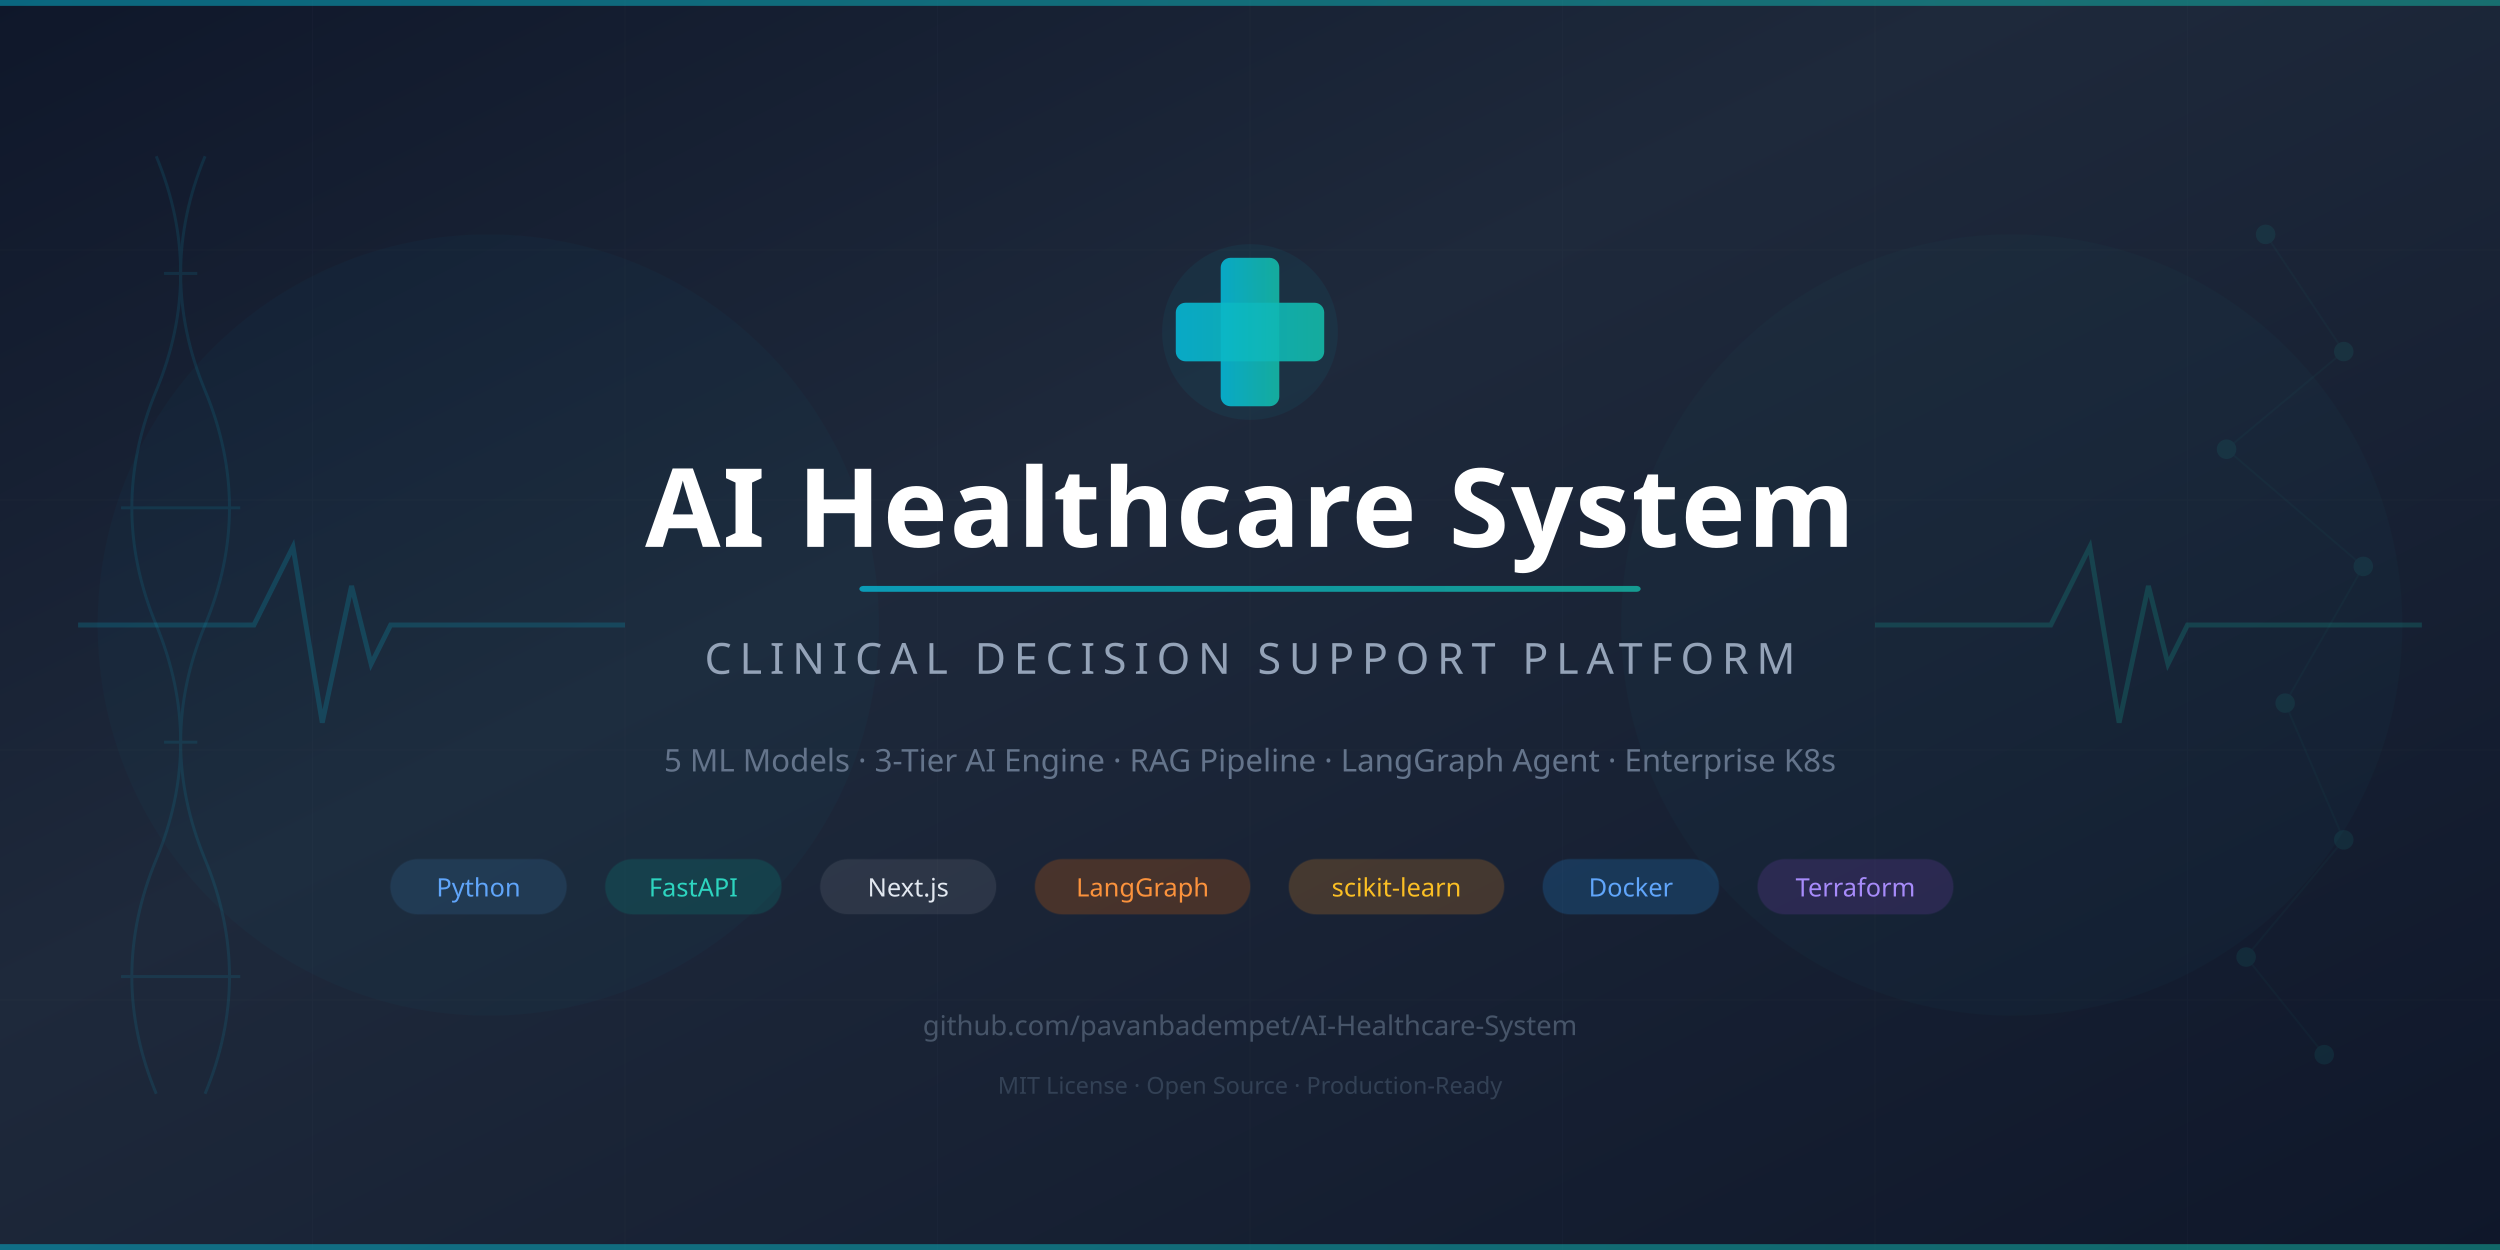
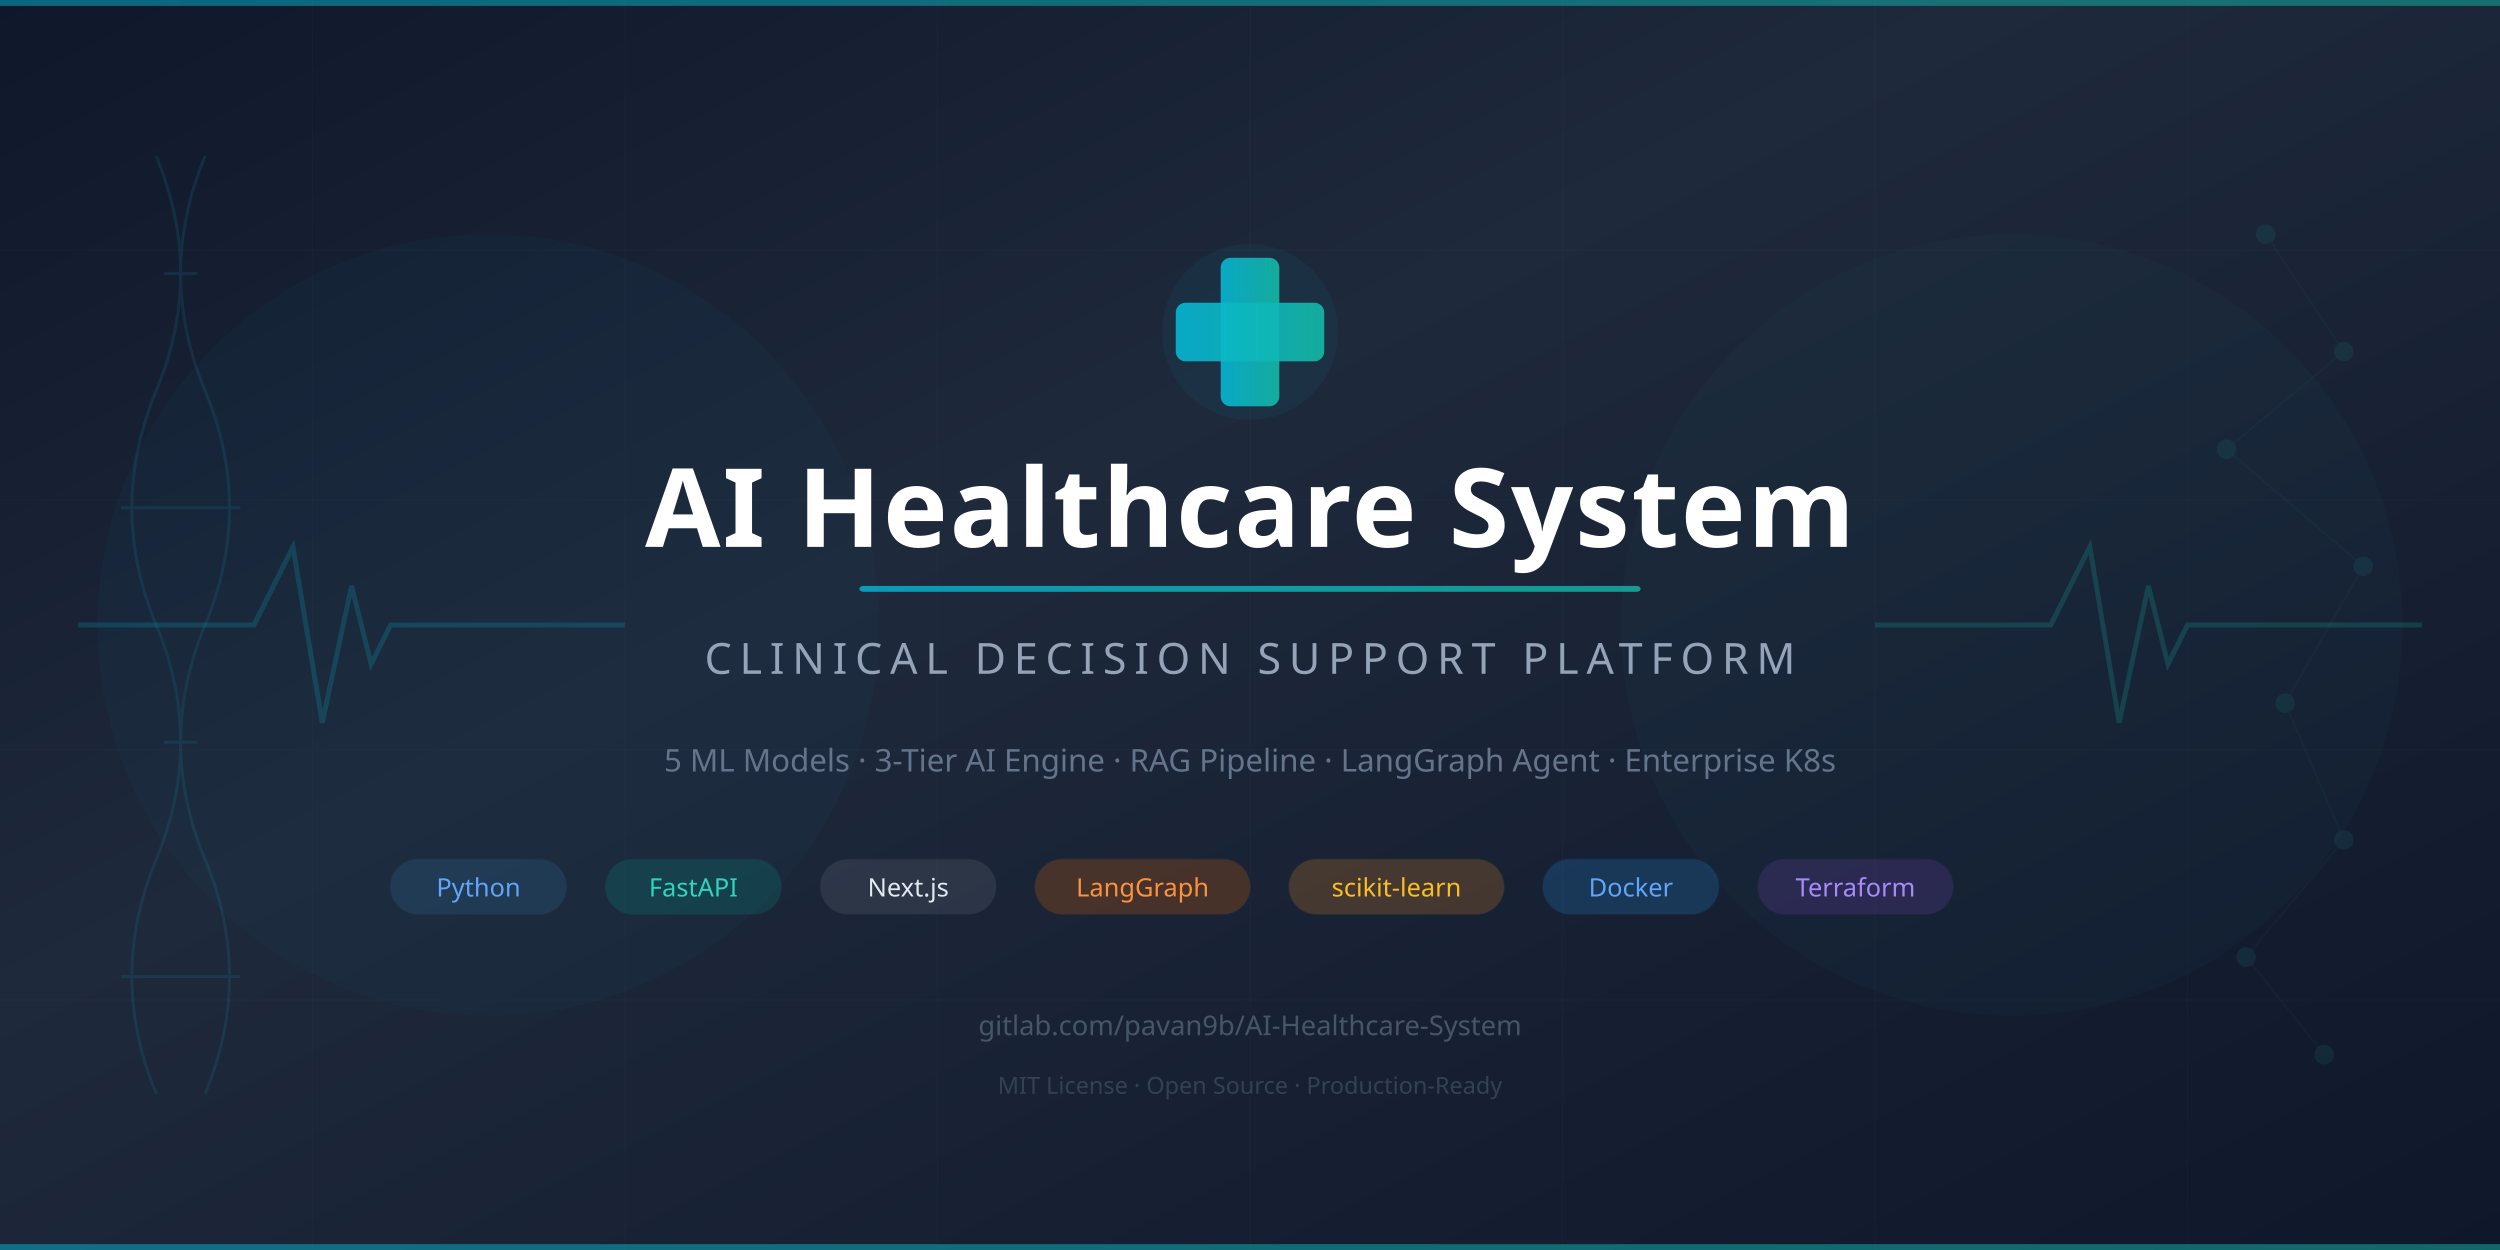
<svg xmlns="http://www.w3.org/2000/svg" width="1280" height="640" viewBox="0 0 1280 640">
  <defs>
    <linearGradient id="bg" x1="0%" x2="100%" y1="0%" y2="100%">
      <stop offset="0%" style="stop-color:#0f172a" />
      <stop offset="40%" style="stop-color:#1e293b" />
      <stop offset="100%" style="stop-color:#0f172a" />
    </linearGradient>
    <linearGradient id="accent" x1="0%" x2="100%" y1="0%" y2="0%">
      <stop offset="0%" style="stop-color:#06b6d4" />
      <stop offset="100%" style="stop-color:#14b8a6" />
    </linearGradient>
  </defs>
  <rect width="1280" height="640" fill="url(#bg)" />
  <circle cx="250" cy="320" r="200" fill="#06b6d4" opacity=".03" />
  <circle cx="1030" cy="320" r="200" fill="#14b8a6" opacity=".03" />
  <g stroke="#94a3b8" stroke-width=".5" opacity=".03">
    <line x1="0" x2="1280" y1="128" y2="128" />
    <line x1="0" x2="1280" y1="256" y2="256" />
    <line x1="0" x2="1280" y1="384" y2="384" />
    <line x1="0" x2="1280" y1="512" y2="512" />
    <line x1="160" x2="160" y1="0" y2="640" />
    <line x1="320" x2="320" y1="0" y2="640" />
    <line x1="480" x2="480" y1="0" y2="640" />
    <line x1="640" x2="640" y1="0" y2="640" />
    <line x1="800" x2="800" y1="0" y2="640" />
    <line x1="960" x2="960" y1="0" y2="640" />
    <line x1="1120" x2="1120" y1="0" y2="640" />
  </g>
  <polyline fill="none" stroke="#06b6d4" stroke-width="2.5" points="40 320 100 320 130 320 150 280 165 370 180 300 190 340 200 320 320 320" opacity=".2" />
  <polyline fill="none" stroke="#14b8a6" stroke-width="2.5" points="960 320 1020 320 1050 320 1070 280 1085 370 1100 300 1110 340 1120 320 1240 320" opacity=".2" />
  <g fill="none" stroke="#06b6d4" stroke-width="1.5" opacity=".12">
    <path d="M 80,80 Q 105,140 80,200 Q 55,260 80,320 Q 105,380 80,440 Q 55,500 80,560" />
    <path d="M 105,80 Q 80,140 105,200 Q 130,260 105,320 Q 80,380 105,440 Q 130,500 105,560" />
    <line x1="84" x2="101" y1="140" y2="140" />
    <line x1="62" x2="123" y1="260" y2="260" />
    <line x1="84" x2="101" y1="380" y2="380" />
    <line x1="62" x2="123" y1="500" y2="500" />
  </g>
  <g opacity=".1">
    <circle cx="1160" cy="120" r="5" fill="#14b8a6" />
    <circle cx="1200" cy="180" r="5" fill="#14b8a6" />
    <circle cx="1140" cy="230" r="5" fill="#14b8a6" />
    <circle cx="1210" cy="290" r="5" fill="#14b8a6" />
    <circle cx="1170" cy="360" r="5" fill="#14b8a6" />
    <circle cx="1200" cy="430" r="5" fill="#14b8a6" />
    <circle cx="1150" cy="490" r="5" fill="#14b8a6" />
    <circle cx="1190" cy="540" r="5" fill="#14b8a6" />
    <line x1="1160" x2="1200" y1="120" y2="180" stroke="#14b8a6" stroke-width="1" opacity=".4" />
    <line x1="1200" x2="1140" y1="180" y2="230" stroke="#14b8a6" stroke-width="1" opacity=".4" />
    <line x1="1140" x2="1210" y1="230" y2="290" stroke="#14b8a6" stroke-width="1" opacity=".4" />
    <line x1="1210" x2="1170" y1="290" y2="360" stroke="#14b8a6" stroke-width="1" opacity=".4" />
    <line x1="1170" x2="1200" y1="360" y2="430" stroke="#14b8a6" stroke-width="1" opacity=".4" />
    <line x1="1200" x2="1150" y1="430" y2="490" stroke="#14b8a6" stroke-width="1" opacity=".4" />
    <line x1="1150" x2="1190" y1="490" y2="540" stroke="#14b8a6" stroke-width="1" opacity=".4" />
  </g>
  <circle cx="640" cy="170" r="45" fill="#06b6d4" opacity=".06" />
  <g transform="translate(640, 170)">
    <rect width="30" height="76" x="-15" y="-38" fill="url(#accent)" opacity=".9" rx="5" />
    <rect width="76" height="30" x="-38" y="-15" fill="url(#accent)" opacity=".9" rx="5" />
  </g>
  <text x="640" y="280" fill="#fff" font-family="'Segoe UI', system-ui, sans-serif" font-size="56" font-weight="700" letter-spacing="1" text-anchor="middle">AI Healthcare System</text>
  <rect width="400" height="3" x="440" y="300" fill="url(#accent)" opacity=".8" rx="2" />
  <text x="640" y="345" fill="#94a3b8" font-family="'Segoe UI', system-ui, sans-serif" font-size="22" letter-spacing="4" text-anchor="middle">CLINICAL DECISION SUPPORT PLATFORM</text>
  <text x="640" y="395" fill="#64748b" font-family="'Segoe UI', system-ui, sans-serif" font-size="16" text-anchor="middle">5 ML Models · 3-Tier AI Engine · RAG Pipeline · LangGraph Agent · Enterprise K8s</text>
  <g font-family="'Segoe UI', system-ui, sans-serif" font-size="13" font-weight="500">
    <rect width="90" height="28" x="200" y="440" fill="#3776AB" stroke="#3776AB" stroke-opacity=".4" stroke-width=".8" opacity=".2" rx="14" />
    <text x="245" y="459" fill="#60a5fa" text-anchor="middle">Python</text>
    <rect width="90" height="28" x="310" y="440" fill="#009688" stroke="#009688" stroke-opacity=".4" stroke-width=".8" opacity=".2" rx="14" />
    <text x="355" y="459" fill="#2dd4bf" text-anchor="middle">FastAPI</text>
    <rect width="90" height="28" x="420" y="440" fill="#fff" stroke="#fff" stroke-opacity=".2" stroke-width=".8" opacity=".08" rx="14" />
    <text x="465" y="459" fill="#e2e8f0" text-anchor="middle">Next.js</text>
    <rect width="110" height="28" x="530" y="440" fill="#FF6F00" stroke="#FF6F00" stroke-opacity=".4" stroke-width=".8" opacity=".2" rx="14" />
    <text x="585" y="459" fill="#fb923c" text-anchor="middle">LangGraph</text>
    <rect width="110" height="28" x="660" y="440" fill="#F7931E" stroke="#F7931E" stroke-opacity=".4" stroke-width=".8" opacity=".2" rx="14" />
    <text x="715" y="459" fill="#fbbf24" text-anchor="middle">scikit-learn</text>
    <rect width="90" height="28" x="790" y="440" fill="#2496ED" stroke="#2496ED" stroke-opacity=".4" stroke-width=".8" opacity=".2" rx="14" />
    <text x="835" y="459" fill="#60a5fa" text-anchor="middle">Docker</text>
    <rect width="100" height="28" x="900" y="440" fill="#7B42BC" stroke="#7B42BC" stroke-opacity=".4" stroke-width=".8" opacity=".2" rx="14" />
    <text x="950" y="459" fill="#a78bfa" text-anchor="middle">Terraform</text>
  </g>
-   <text x="640" y="530" fill="#475569" font-family="'Segoe UI', system-ui, sans-serif" font-size="14" text-anchor="middle">github.com/pavanbadempet/AI-Healthcare-System</text>
+   <text x="640" y="530" fill="#475569" font-family="'Segoe UI', system-ui, sans-serif" font-size="14" text-anchor="middle">gitlab.com/pavan9b/AI-Healthcare-System</text>
  <text x="640" y="560" fill="#334155" font-family="'Segoe UI', system-ui, sans-serif" font-size="12" text-anchor="middle">MIT License · Open Source · Production-Ready</text>
  <rect width="1280" height="3" x="0" y="0" fill="url(#accent)" opacity=".5" />
  <rect width="1280" height="3" x="0" y="637" fill="url(#accent)" opacity=".5" />
</svg>
